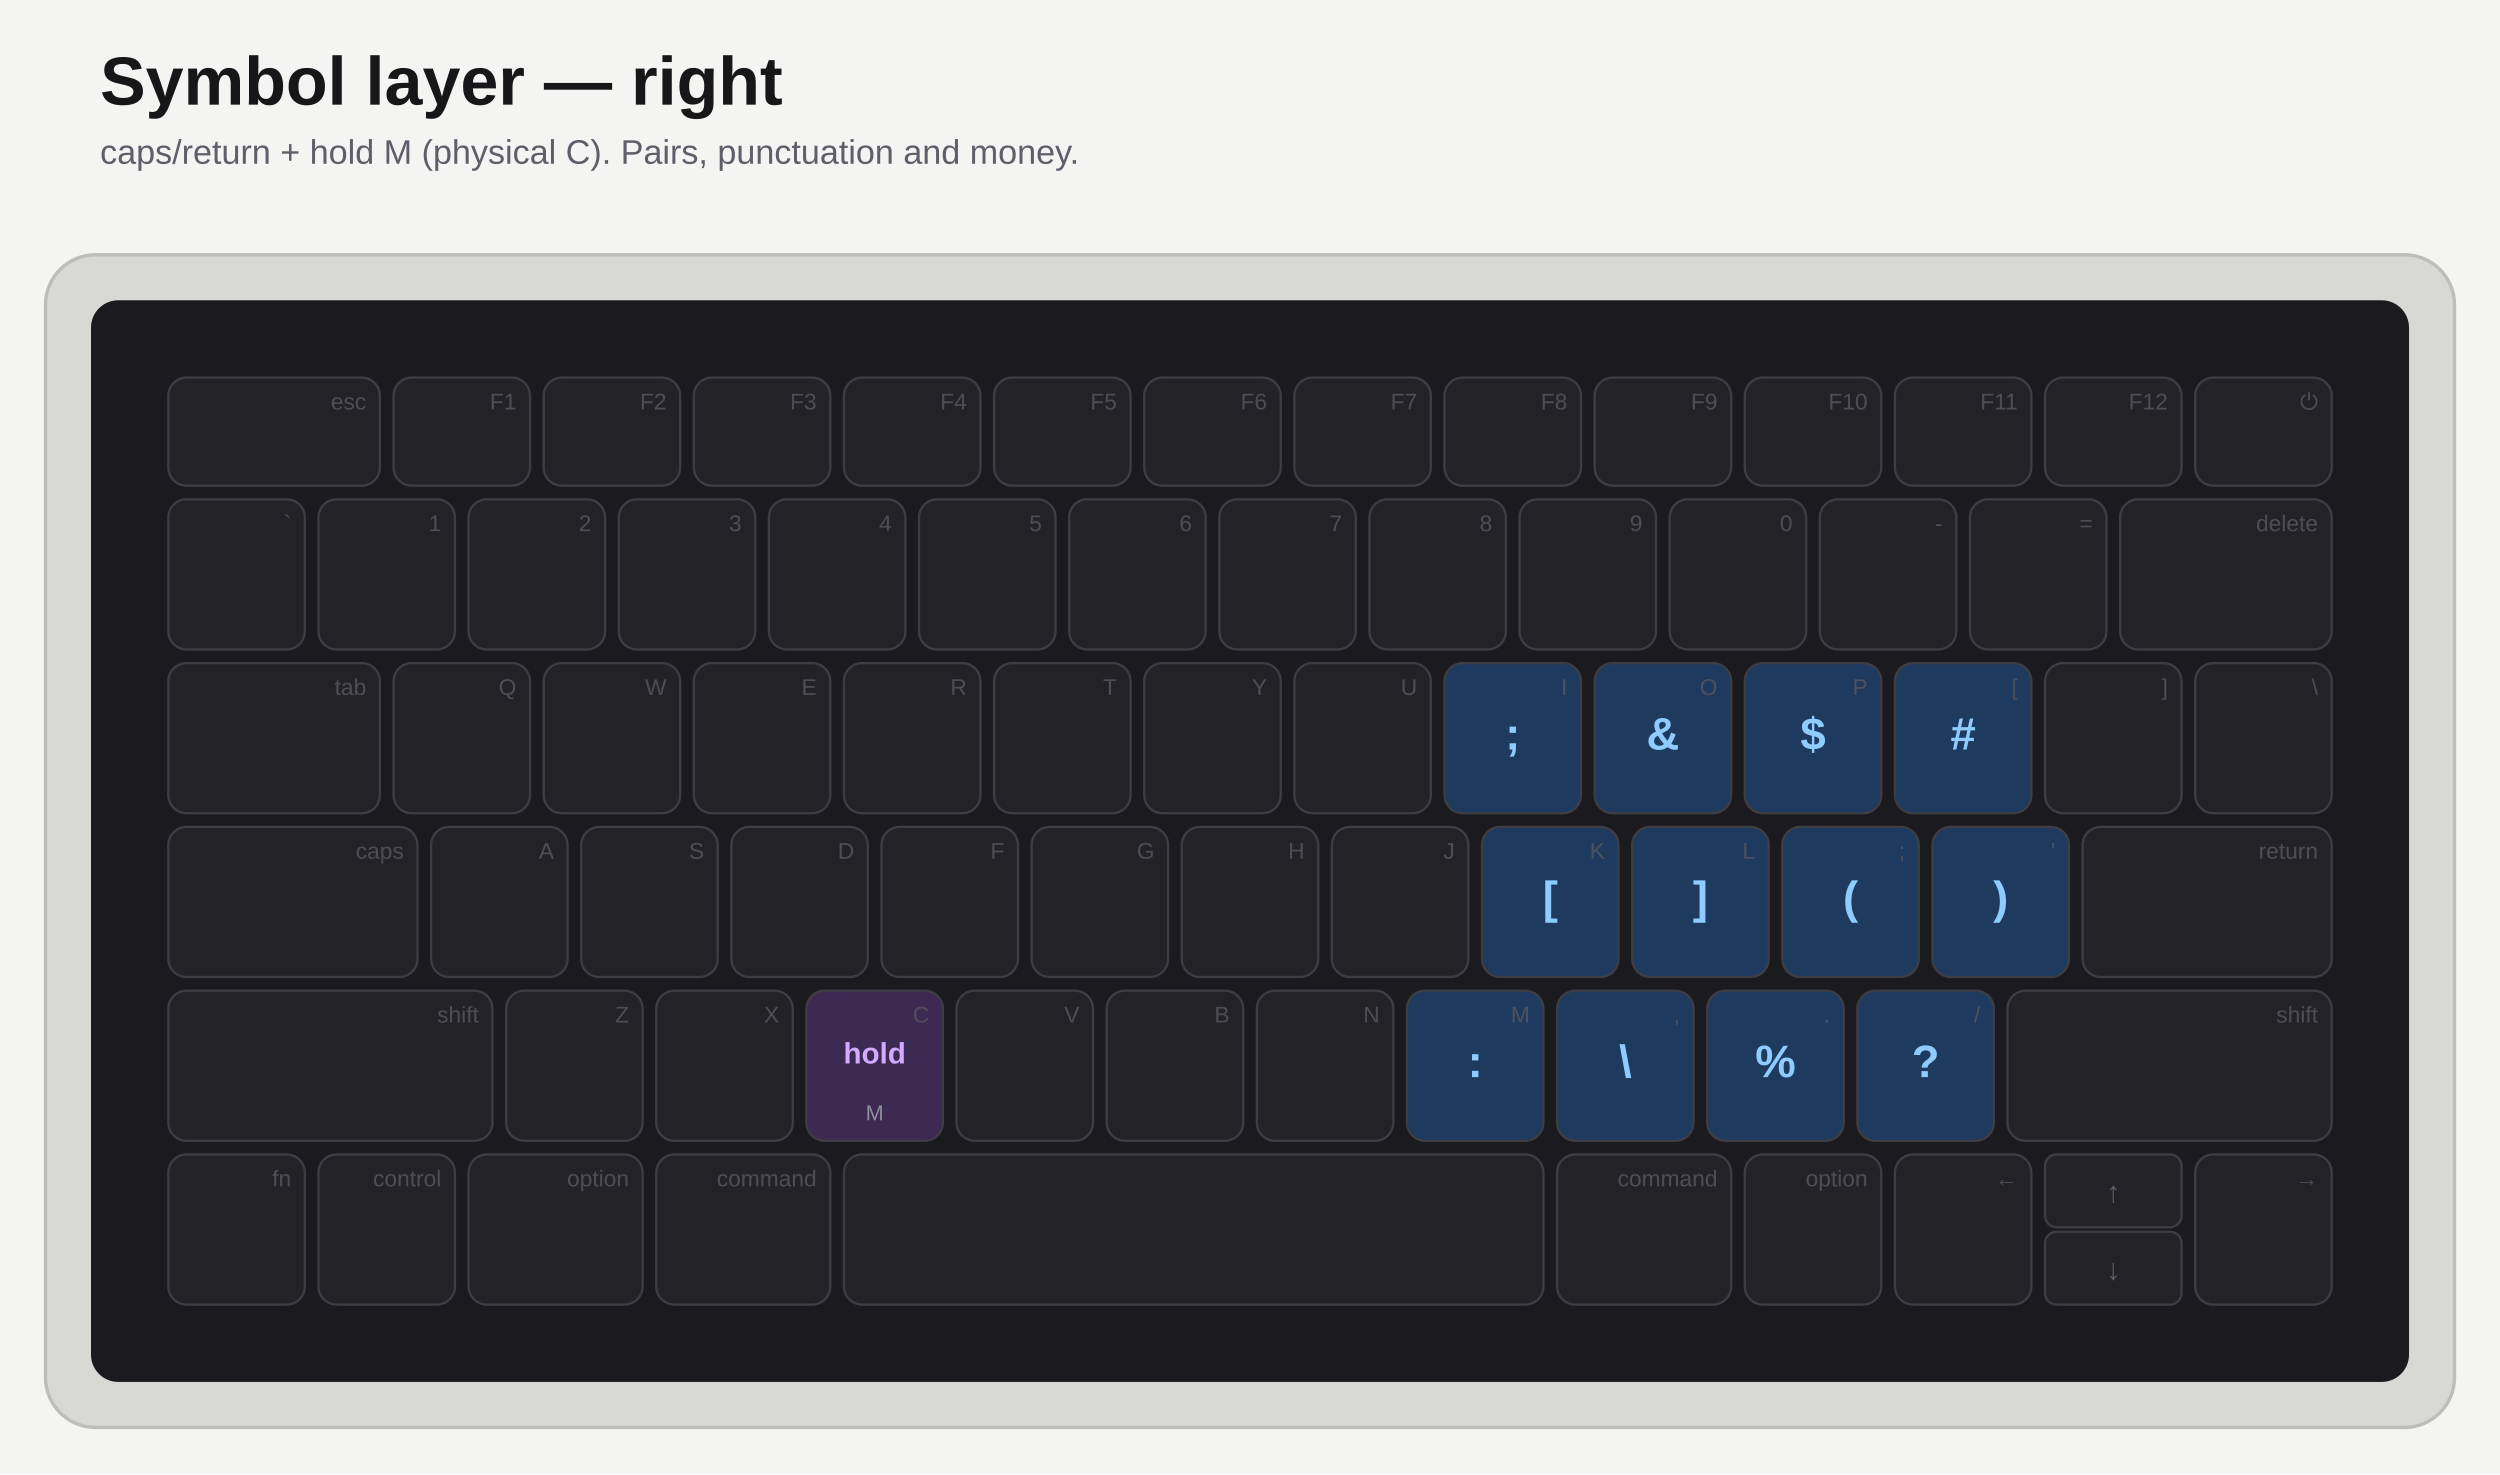
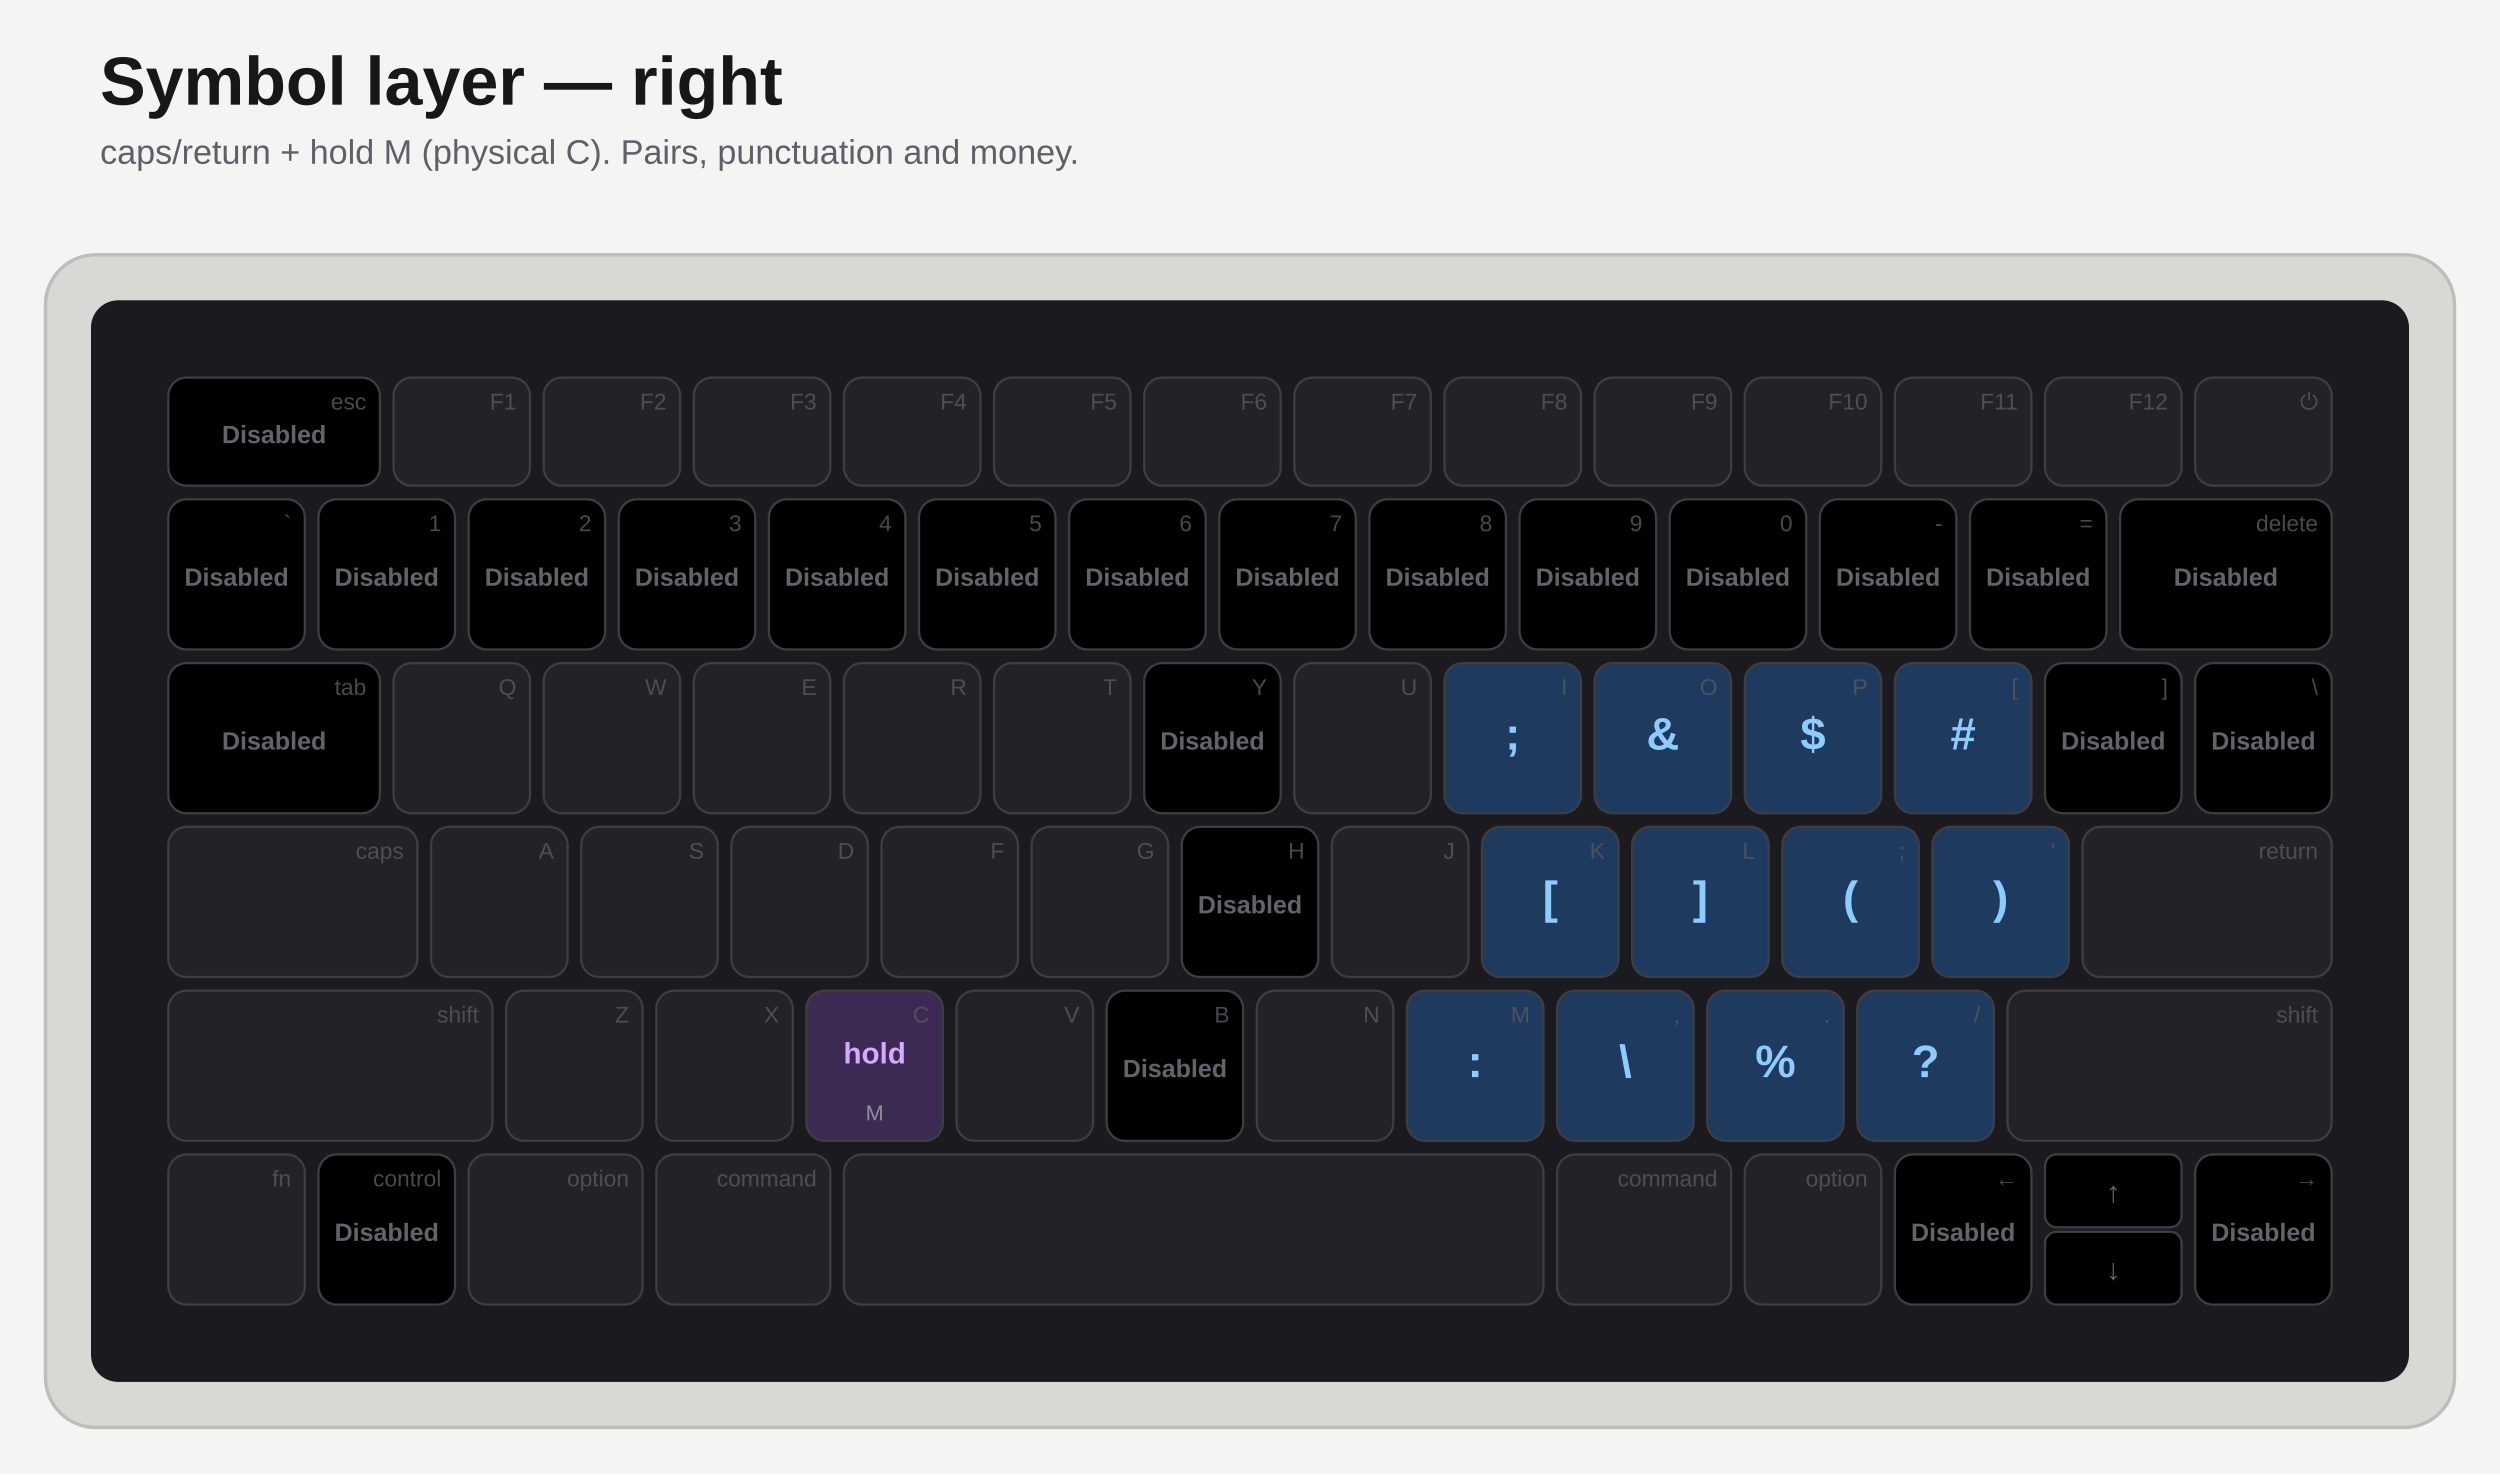
- <svg xmlns="http://www.w3.org/2000/svg" width="1099" height="648" viewBox="0 0 1099 648" role="img" aria-label="Symbol layer — right layer of the godlike-keymap">
+ <svg xmlns="http://www.w3.org/2000/svg" width="1099" height="648" viewBox="0 0 1099 648" role="img" aria-label="Symbol layer — right layer of the splitmac">
  <rect width="1099" height="648" fill="#f4f4f2" />
  <text x="44.0" y="46.0" fill="#17171a" font-size="30" font-weight="700" text-anchor="start" opacity="1.0" font-family="-apple-system, BlinkMacSystemFont, 'SF Pro Text', 'Helvetica Neue', Arial, sans-serif">Symbol layer — right</text>
  <text x="44.0" y="72.0" fill="#5f5f6a" font-size="15" font-weight="400" text-anchor="start" opacity="1.0" font-family="-apple-system, BlinkMacSystemFont, 'SF Pro Text', 'Helvetica Neue', Arial, sans-serif">caps/return + hold M (physical C). Pairs, punctuation and money.</text>
  <rect x="20.0" y="112.0" width="1059.0" height="515.5" rx="22" fill="#d8d8d5" stroke="#bdbdb9" stroke-width="1.5" />
  <rect x="40.0" y="132.0" width="1019.0" height="475.5" rx="12" fill="#1b1b1f" />
-   <rect x="74.0" y="166.0" width="93.0" height="47.5" rx="8" fill="#232327" stroke="#3d3d44" stroke-width="1" />
+   <rect x="74.0" y="166.0" width="93.0" height="47.5" rx="8" fill="#000000" stroke="#3d3d44" stroke-width="1" />
  <text x="161.0" y="180.0" fill="#55555e" font-size="10" font-weight="500" text-anchor="end" opacity="0.85" font-family="-apple-system, BlinkMacSystemFont, 'SF Pro Text', 'Helvetica Neue', Arial, sans-serif">esc</text>
+   <text x="120.5" y="194.8" fill="#63636b" font-size="11" font-weight="600" text-anchor="middle" opacity="1.0" font-family="-apple-system, BlinkMacSystemFont, 'SF Pro Text', 'Helvetica Neue', Arial, sans-serif">Disabled</text>
  <rect x="173.0" y="166.0" width="60.0" height="47.5" rx="8" fill="#232327" stroke="#3d3d44" stroke-width="1" />
  <text x="227.0" y="180.0" fill="#55555e" font-size="10" font-weight="500" text-anchor="end" opacity="0.85" font-family="-apple-system, BlinkMacSystemFont, 'SF Pro Text', 'Helvetica Neue', Arial, sans-serif">F1</text>
  <rect x="239.0" y="166.0" width="60.0" height="47.5" rx="8" fill="#232327" stroke="#3d3d44" stroke-width="1" />
  <text x="293.0" y="180.0" fill="#55555e" font-size="10" font-weight="500" text-anchor="end" opacity="0.85" font-family="-apple-system, BlinkMacSystemFont, 'SF Pro Text', 'Helvetica Neue', Arial, sans-serif">F2</text>
  <rect x="305.0" y="166.0" width="60.0" height="47.5" rx="8" fill="#232327" stroke="#3d3d44" stroke-width="1" />
  <text x="359.0" y="180.0" fill="#55555e" font-size="10" font-weight="500" text-anchor="end" opacity="0.85" font-family="-apple-system, BlinkMacSystemFont, 'SF Pro Text', 'Helvetica Neue', Arial, sans-serif">F3</text>
  <rect x="371.0" y="166.0" width="60.0" height="47.5" rx="8" fill="#232327" stroke="#3d3d44" stroke-width="1" />
  <text x="425.0" y="180.0" fill="#55555e" font-size="10" font-weight="500" text-anchor="end" opacity="0.85" font-family="-apple-system, BlinkMacSystemFont, 'SF Pro Text', 'Helvetica Neue', Arial, sans-serif">F4</text>
  <rect x="437.0" y="166.0" width="60.0" height="47.5" rx="8" fill="#232327" stroke="#3d3d44" stroke-width="1" />
  <text x="491.0" y="180.0" fill="#55555e" font-size="10" font-weight="500" text-anchor="end" opacity="0.85" font-family="-apple-system, BlinkMacSystemFont, 'SF Pro Text', 'Helvetica Neue', Arial, sans-serif">F5</text>
  <rect x="503.0" y="166.0" width="60.0" height="47.5" rx="8" fill="#232327" stroke="#3d3d44" stroke-width="1" />
  <text x="557.0" y="180.0" fill="#55555e" font-size="10" font-weight="500" text-anchor="end" opacity="0.85" font-family="-apple-system, BlinkMacSystemFont, 'SF Pro Text', 'Helvetica Neue', Arial, sans-serif">F6</text>
  <rect x="569.0" y="166.0" width="60.0" height="47.5" rx="8" fill="#232327" stroke="#3d3d44" stroke-width="1" />
  <text x="623.0" y="180.0" fill="#55555e" font-size="10" font-weight="500" text-anchor="end" opacity="0.85" font-family="-apple-system, BlinkMacSystemFont, 'SF Pro Text', 'Helvetica Neue', Arial, sans-serif">F7</text>
  <rect x="635.0" y="166.0" width="60.0" height="47.5" rx="8" fill="#232327" stroke="#3d3d44" stroke-width="1" />
  <text x="689.0" y="180.0" fill="#55555e" font-size="10" font-weight="500" text-anchor="end" opacity="0.85" font-family="-apple-system, BlinkMacSystemFont, 'SF Pro Text', 'Helvetica Neue', Arial, sans-serif">F8</text>
  <rect x="701.0" y="166.0" width="60.0" height="47.5" rx="8" fill="#232327" stroke="#3d3d44" stroke-width="1" />
  <text x="755.0" y="180.0" fill="#55555e" font-size="10" font-weight="500" text-anchor="end" opacity="0.85" font-family="-apple-system, BlinkMacSystemFont, 'SF Pro Text', 'Helvetica Neue', Arial, sans-serif">F9</text>
  <rect x="767.0" y="166.0" width="60.0" height="47.5" rx="8" fill="#232327" stroke="#3d3d44" stroke-width="1" />
  <text x="821.0" y="180.0" fill="#55555e" font-size="10" font-weight="500" text-anchor="end" opacity="0.85" font-family="-apple-system, BlinkMacSystemFont, 'SF Pro Text', 'Helvetica Neue', Arial, sans-serif">F10</text>
  <rect x="833.0" y="166.0" width="60.0" height="47.5" rx="8" fill="#232327" stroke="#3d3d44" stroke-width="1" />
  <text x="887.0" y="180.0" fill="#55555e" font-size="10" font-weight="500" text-anchor="end" opacity="0.85" font-family="-apple-system, BlinkMacSystemFont, 'SF Pro Text', 'Helvetica Neue', Arial, sans-serif">F11</text>
  <rect x="899.0" y="166.0" width="60.0" height="47.5" rx="8" fill="#232327" stroke="#3d3d44" stroke-width="1" />
  <text x="953.0" y="180.0" fill="#55555e" font-size="10" font-weight="500" text-anchor="end" opacity="0.85" font-family="-apple-system, BlinkMacSystemFont, 'SF Pro Text', 'Helvetica Neue', Arial, sans-serif">F12</text>
  <rect x="965.0" y="166.0" width="60.0" height="47.5" rx="8" fill="#232327" stroke="#3d3d44" stroke-width="1" />
  <text x="1019.0" y="180.0" fill="#55555e" font-size="10" font-weight="500" text-anchor="end" opacity="0.85" font-family="-apple-system, BlinkMacSystemFont, 'SF Pro Text', 'Helvetica Neue', Arial, sans-serif">⏻</text>
-   <rect x="74.0" y="219.5" width="60.0" height="66.0" rx="8" fill="#232327" stroke="#3d3d44" stroke-width="1" />
+   <rect x="74.0" y="219.5" width="60.0" height="66.0" rx="8" fill="#000000" stroke="#3d3d44" stroke-width="1" />
  <text x="128.0" y="233.5" fill="#55555e" font-size="10" font-weight="500" text-anchor="end" opacity="0.85" font-family="-apple-system, BlinkMacSystemFont, 'SF Pro Text', 'Helvetica Neue', Arial, sans-serif">`</text>
-   <rect x="140.0" y="219.5" width="60.0" height="66.0" rx="8" fill="#232327" stroke="#3d3d44" stroke-width="1" />
+   <text x="104.0" y="257.5" fill="#63636b" font-size="11" font-weight="600" text-anchor="middle" opacity="1.0" font-family="-apple-system, BlinkMacSystemFont, 'SF Pro Text', 'Helvetica Neue', Arial, sans-serif">Disabled</text>
+   <rect x="140.0" y="219.5" width="60.0" height="66.0" rx="8" fill="#000000" stroke="#3d3d44" stroke-width="1" />
  <text x="194.0" y="233.5" fill="#55555e" font-size="10" font-weight="500" text-anchor="end" opacity="0.85" font-family="-apple-system, BlinkMacSystemFont, 'SF Pro Text', 'Helvetica Neue', Arial, sans-serif">1</text>
-   <rect x="206.0" y="219.5" width="60.0" height="66.0" rx="8" fill="#232327" stroke="#3d3d44" stroke-width="1" />
+   <text x="170.0" y="257.5" fill="#63636b" font-size="11" font-weight="600" text-anchor="middle" opacity="1.0" font-family="-apple-system, BlinkMacSystemFont, 'SF Pro Text', 'Helvetica Neue', Arial, sans-serif">Disabled</text>
+   <rect x="206.0" y="219.5" width="60.0" height="66.0" rx="8" fill="#000000" stroke="#3d3d44" stroke-width="1" />
  <text x="260.0" y="233.5" fill="#55555e" font-size="10" font-weight="500" text-anchor="end" opacity="0.85" font-family="-apple-system, BlinkMacSystemFont, 'SF Pro Text', 'Helvetica Neue', Arial, sans-serif">2</text>
-   <rect x="272.0" y="219.5" width="60.0" height="66.0" rx="8" fill="#232327" stroke="#3d3d44" stroke-width="1" />
+   <text x="236.0" y="257.5" fill="#63636b" font-size="11" font-weight="600" text-anchor="middle" opacity="1.0" font-family="-apple-system, BlinkMacSystemFont, 'SF Pro Text', 'Helvetica Neue', Arial, sans-serif">Disabled</text>
+   <rect x="272.0" y="219.5" width="60.0" height="66.0" rx="8" fill="#000000" stroke="#3d3d44" stroke-width="1" />
  <text x="326.0" y="233.5" fill="#55555e" font-size="10" font-weight="500" text-anchor="end" opacity="0.85" font-family="-apple-system, BlinkMacSystemFont, 'SF Pro Text', 'Helvetica Neue', Arial, sans-serif">3</text>
-   <rect x="338.0" y="219.5" width="60.0" height="66.0" rx="8" fill="#232327" stroke="#3d3d44" stroke-width="1" />
+   <text x="302.0" y="257.5" fill="#63636b" font-size="11" font-weight="600" text-anchor="middle" opacity="1.0" font-family="-apple-system, BlinkMacSystemFont, 'SF Pro Text', 'Helvetica Neue', Arial, sans-serif">Disabled</text>
+   <rect x="338.0" y="219.5" width="60.0" height="66.0" rx="8" fill="#000000" stroke="#3d3d44" stroke-width="1" />
  <text x="392.0" y="233.5" fill="#55555e" font-size="10" font-weight="500" text-anchor="end" opacity="0.85" font-family="-apple-system, BlinkMacSystemFont, 'SF Pro Text', 'Helvetica Neue', Arial, sans-serif">4</text>
-   <rect x="404.0" y="219.5" width="60.0" height="66.0" rx="8" fill="#232327" stroke="#3d3d44" stroke-width="1" />
+   <text x="368.0" y="257.5" fill="#63636b" font-size="11" font-weight="600" text-anchor="middle" opacity="1.0" font-family="-apple-system, BlinkMacSystemFont, 'SF Pro Text', 'Helvetica Neue', Arial, sans-serif">Disabled</text>
+   <rect x="404.0" y="219.5" width="60.0" height="66.0" rx="8" fill="#000000" stroke="#3d3d44" stroke-width="1" />
  <text x="458.0" y="233.5" fill="#55555e" font-size="10" font-weight="500" text-anchor="end" opacity="0.85" font-family="-apple-system, BlinkMacSystemFont, 'SF Pro Text', 'Helvetica Neue', Arial, sans-serif">5</text>
-   <rect x="470.0" y="219.5" width="60.0" height="66.0" rx="8" fill="#232327" stroke="#3d3d44" stroke-width="1" />
+   <text x="434.0" y="257.5" fill="#63636b" font-size="11" font-weight="600" text-anchor="middle" opacity="1.0" font-family="-apple-system, BlinkMacSystemFont, 'SF Pro Text', 'Helvetica Neue', Arial, sans-serif">Disabled</text>
+   <rect x="470.0" y="219.5" width="60.0" height="66.0" rx="8" fill="#000000" stroke="#3d3d44" stroke-width="1" />
  <text x="524.0" y="233.5" fill="#55555e" font-size="10" font-weight="500" text-anchor="end" opacity="0.85" font-family="-apple-system, BlinkMacSystemFont, 'SF Pro Text', 'Helvetica Neue', Arial, sans-serif">6</text>
-   <rect x="536.0" y="219.5" width="60.0" height="66.0" rx="8" fill="#232327" stroke="#3d3d44" stroke-width="1" />
+   <text x="500.0" y="257.5" fill="#63636b" font-size="11" font-weight="600" text-anchor="middle" opacity="1.0" font-family="-apple-system, BlinkMacSystemFont, 'SF Pro Text', 'Helvetica Neue', Arial, sans-serif">Disabled</text>
+   <rect x="536.0" y="219.5" width="60.0" height="66.0" rx="8" fill="#000000" stroke="#3d3d44" stroke-width="1" />
  <text x="590.0" y="233.5" fill="#55555e" font-size="10" font-weight="500" text-anchor="end" opacity="0.85" font-family="-apple-system, BlinkMacSystemFont, 'SF Pro Text', 'Helvetica Neue', Arial, sans-serif">7</text>
-   <rect x="602.0" y="219.5" width="60.0" height="66.0" rx="8" fill="#232327" stroke="#3d3d44" stroke-width="1" />
+   <text x="566.0" y="257.5" fill="#63636b" font-size="11" font-weight="600" text-anchor="middle" opacity="1.0" font-family="-apple-system, BlinkMacSystemFont, 'SF Pro Text', 'Helvetica Neue', Arial, sans-serif">Disabled</text>
+   <rect x="602.0" y="219.5" width="60.0" height="66.0" rx="8" fill="#000000" stroke="#3d3d44" stroke-width="1" />
  <text x="656.0" y="233.5" fill="#55555e" font-size="10" font-weight="500" text-anchor="end" opacity="0.85" font-family="-apple-system, BlinkMacSystemFont, 'SF Pro Text', 'Helvetica Neue', Arial, sans-serif">8</text>
-   <rect x="668.0" y="219.5" width="60.0" height="66.0" rx="8" fill="#232327" stroke="#3d3d44" stroke-width="1" />
+   <text x="632.0" y="257.5" fill="#63636b" font-size="11" font-weight="600" text-anchor="middle" opacity="1.0" font-family="-apple-system, BlinkMacSystemFont, 'SF Pro Text', 'Helvetica Neue', Arial, sans-serif">Disabled</text>
+   <rect x="668.0" y="219.5" width="60.0" height="66.0" rx="8" fill="#000000" stroke="#3d3d44" stroke-width="1" />
  <text x="722.0" y="233.5" fill="#55555e" font-size="10" font-weight="500" text-anchor="end" opacity="0.85" font-family="-apple-system, BlinkMacSystemFont, 'SF Pro Text', 'Helvetica Neue', Arial, sans-serif">9</text>
-   <rect x="734.0" y="219.5" width="60.0" height="66.0" rx="8" fill="#232327" stroke="#3d3d44" stroke-width="1" />
+   <text x="698.0" y="257.5" fill="#63636b" font-size="11" font-weight="600" text-anchor="middle" opacity="1.0" font-family="-apple-system, BlinkMacSystemFont, 'SF Pro Text', 'Helvetica Neue', Arial, sans-serif">Disabled</text>
+   <rect x="734.0" y="219.5" width="60.0" height="66.0" rx="8" fill="#000000" stroke="#3d3d44" stroke-width="1" />
  <text x="788.0" y="233.5" fill="#55555e" font-size="10" font-weight="500" text-anchor="end" opacity="0.85" font-family="-apple-system, BlinkMacSystemFont, 'SF Pro Text', 'Helvetica Neue', Arial, sans-serif">0</text>
-   <rect x="800.0" y="219.5" width="60.0" height="66.0" rx="8" fill="#232327" stroke="#3d3d44" stroke-width="1" />
+   <text x="764.0" y="257.5" fill="#63636b" font-size="11" font-weight="600" text-anchor="middle" opacity="1.0" font-family="-apple-system, BlinkMacSystemFont, 'SF Pro Text', 'Helvetica Neue', Arial, sans-serif">Disabled</text>
+   <rect x="800.0" y="219.5" width="60.0" height="66.0" rx="8" fill="#000000" stroke="#3d3d44" stroke-width="1" />
  <text x="854.0" y="233.5" fill="#55555e" font-size="10" font-weight="500" text-anchor="end" opacity="0.85" font-family="-apple-system, BlinkMacSystemFont, 'SF Pro Text', 'Helvetica Neue', Arial, sans-serif">-</text>
-   <rect x="866.0" y="219.5" width="60.0" height="66.0" rx="8" fill="#232327" stroke="#3d3d44" stroke-width="1" />
+   <text x="830.0" y="257.5" fill="#63636b" font-size="11" font-weight="600" text-anchor="middle" opacity="1.0" font-family="-apple-system, BlinkMacSystemFont, 'SF Pro Text', 'Helvetica Neue', Arial, sans-serif">Disabled</text>
+   <rect x="866.0" y="219.5" width="60.0" height="66.0" rx="8" fill="#000000" stroke="#3d3d44" stroke-width="1" />
  <text x="920.0" y="233.5" fill="#55555e" font-size="10" font-weight="500" text-anchor="end" opacity="0.85" font-family="-apple-system, BlinkMacSystemFont, 'SF Pro Text', 'Helvetica Neue', Arial, sans-serif">=</text>
-   <rect x="932.0" y="219.5" width="93.0" height="66.0" rx="8" fill="#232327" stroke="#3d3d44" stroke-width="1" />
+   <text x="896.0" y="257.5" fill="#63636b" font-size="11" font-weight="600" text-anchor="middle" opacity="1.0" font-family="-apple-system, BlinkMacSystemFont, 'SF Pro Text', 'Helvetica Neue', Arial, sans-serif">Disabled</text>
+   <rect x="932.0" y="219.5" width="93.0" height="66.0" rx="8" fill="#000000" stroke="#3d3d44" stroke-width="1" />
  <text x="1019.0" y="233.5" fill="#55555e" font-size="10" font-weight="500" text-anchor="end" opacity="0.85" font-family="-apple-system, BlinkMacSystemFont, 'SF Pro Text', 'Helvetica Neue', Arial, sans-serif">delete</text>
-   <rect x="74.0" y="291.5" width="93.0" height="66.0" rx="8" fill="#232327" stroke="#3d3d44" stroke-width="1" />
+   <text x="978.5" y="257.5" fill="#63636b" font-size="11" font-weight="600" text-anchor="middle" opacity="1.0" font-family="-apple-system, BlinkMacSystemFont, 'SF Pro Text', 'Helvetica Neue', Arial, sans-serif">Disabled</text>
+   <rect x="74.0" y="291.5" width="93.0" height="66.0" rx="8" fill="#000000" stroke="#3d3d44" stroke-width="1" />
  <text x="161.0" y="305.5" fill="#55555e" font-size="10" font-weight="500" text-anchor="end" opacity="0.85" font-family="-apple-system, BlinkMacSystemFont, 'SF Pro Text', 'Helvetica Neue', Arial, sans-serif">tab</text>
+   <text x="120.5" y="329.5" fill="#63636b" font-size="11" font-weight="600" text-anchor="middle" opacity="1.0" font-family="-apple-system, BlinkMacSystemFont, 'SF Pro Text', 'Helvetica Neue', Arial, sans-serif">Disabled</text>
  <rect x="173.0" y="291.5" width="60.0" height="66.0" rx="8" fill="#232327" stroke="#3d3d44" stroke-width="1" />
  <text x="227.0" y="305.5" fill="#55555e" font-size="10" font-weight="500" text-anchor="end" opacity="0.85" font-family="-apple-system, BlinkMacSystemFont, 'SF Pro Text', 'Helvetica Neue', Arial, sans-serif">Q</text>
  <rect x="239.0" y="291.5" width="60.0" height="66.0" rx="8" fill="#232327" stroke="#3d3d44" stroke-width="1" />
  <text x="293.0" y="305.5" fill="#55555e" font-size="10" font-weight="500" text-anchor="end" opacity="0.85" font-family="-apple-system, BlinkMacSystemFont, 'SF Pro Text', 'Helvetica Neue', Arial, sans-serif">W</text>
  <rect x="305.0" y="291.5" width="60.0" height="66.0" rx="8" fill="#232327" stroke="#3d3d44" stroke-width="1" />
  <text x="359.0" y="305.5" fill="#55555e" font-size="10" font-weight="500" text-anchor="end" opacity="0.85" font-family="-apple-system, BlinkMacSystemFont, 'SF Pro Text', 'Helvetica Neue', Arial, sans-serif">E</text>
  <rect x="371.0" y="291.5" width="60.0" height="66.0" rx="8" fill="#232327" stroke="#3d3d44" stroke-width="1" />
  <text x="425.0" y="305.5" fill="#55555e" font-size="10" font-weight="500" text-anchor="end" opacity="0.85" font-family="-apple-system, BlinkMacSystemFont, 'SF Pro Text', 'Helvetica Neue', Arial, sans-serif">R</text>
  <rect x="437.0" y="291.5" width="60.0" height="66.0" rx="8" fill="#232327" stroke="#3d3d44" stroke-width="1" />
  <text x="491.0" y="305.5" fill="#55555e" font-size="10" font-weight="500" text-anchor="end" opacity="0.85" font-family="-apple-system, BlinkMacSystemFont, 'SF Pro Text', 'Helvetica Neue', Arial, sans-serif">T</text>
-   <rect x="503.0" y="291.5" width="60.0" height="66.0" rx="8" fill="#232327" stroke="#3d3d44" stroke-width="1" />
+   <rect x="503.0" y="291.5" width="60.0" height="66.0" rx="8" fill="#000000" stroke="#3d3d44" stroke-width="1" />
  <text x="557.0" y="305.5" fill="#55555e" font-size="10" font-weight="500" text-anchor="end" opacity="0.85" font-family="-apple-system, BlinkMacSystemFont, 'SF Pro Text', 'Helvetica Neue', Arial, sans-serif">Y</text>
+   <text x="533.0" y="329.5" fill="#63636b" font-size="11" font-weight="600" text-anchor="middle" opacity="1.0" font-family="-apple-system, BlinkMacSystemFont, 'SF Pro Text', 'Helvetica Neue', Arial, sans-serif">Disabled</text>
  <rect x="569.0" y="291.5" width="60.0" height="66.0" rx="8" fill="#232327" stroke="#3d3d44" stroke-width="1" />
  <text x="623.0" y="305.5" fill="#55555e" font-size="10" font-weight="500" text-anchor="end" opacity="0.85" font-family="-apple-system, BlinkMacSystemFont, 'SF Pro Text', 'Helvetica Neue', Arial, sans-serif">U</text>
  <rect x="635.0" y="291.5" width="60.0" height="66.0" rx="8" fill="#1e3a5f" stroke="#3d3d44" stroke-width="1" />
  <text x="689.0" y="305.5" fill="#55555e" font-size="10" font-weight="500" text-anchor="end" opacity="0.85" font-family="-apple-system, BlinkMacSystemFont, 'SF Pro Text', 'Helvetica Neue', Arial, sans-serif">I</text>
  <text x="665.0" y="329.5" fill="#8ecbff" font-size="20" font-weight="700" text-anchor="middle" opacity="1.0" font-family="-apple-system, BlinkMacSystemFont, 'SF Pro Text', 'Helvetica Neue', Arial, sans-serif">;</text>
  <rect x="701.0" y="291.5" width="60.0" height="66.0" rx="8" fill="#1e3a5f" stroke="#3d3d44" stroke-width="1" />
  <text x="755.0" y="305.5" fill="#55555e" font-size="10" font-weight="500" text-anchor="end" opacity="0.85" font-family="-apple-system, BlinkMacSystemFont, 'SF Pro Text', 'Helvetica Neue', Arial, sans-serif">O</text>
  <text x="731.0" y="329.5" fill="#8ecbff" font-size="20" font-weight="700" text-anchor="middle" opacity="1.0" font-family="-apple-system, BlinkMacSystemFont, 'SF Pro Text', 'Helvetica Neue', Arial, sans-serif">&amp;</text>
  <rect x="767.0" y="291.5" width="60.0" height="66.0" rx="8" fill="#1e3a5f" stroke="#3d3d44" stroke-width="1" />
  <text x="821.0" y="305.5" fill="#55555e" font-size="10" font-weight="500" text-anchor="end" opacity="0.85" font-family="-apple-system, BlinkMacSystemFont, 'SF Pro Text', 'Helvetica Neue', Arial, sans-serif">P</text>
  <text x="797.0" y="329.5" fill="#8ecbff" font-size="20" font-weight="700" text-anchor="middle" opacity="1.0" font-family="-apple-system, BlinkMacSystemFont, 'SF Pro Text', 'Helvetica Neue', Arial, sans-serif">$</text>
  <rect x="833.0" y="291.5" width="60.0" height="66.0" rx="8" fill="#1e3a5f" stroke="#3d3d44" stroke-width="1" />
  <text x="887.0" y="305.5" fill="#55555e" font-size="10" font-weight="500" text-anchor="end" opacity="0.85" font-family="-apple-system, BlinkMacSystemFont, 'SF Pro Text', 'Helvetica Neue', Arial, sans-serif">[</text>
  <text x="863.0" y="329.5" fill="#8ecbff" font-size="20" font-weight="700" text-anchor="middle" opacity="1.0" font-family="-apple-system, BlinkMacSystemFont, 'SF Pro Text', 'Helvetica Neue', Arial, sans-serif">#</text>
-   <rect x="899.0" y="291.5" width="60.0" height="66.0" rx="8" fill="#232327" stroke="#3d3d44" stroke-width="1" />
+   <rect x="899.0" y="291.5" width="60.0" height="66.0" rx="8" fill="#000000" stroke="#3d3d44" stroke-width="1" />
  <text x="953.0" y="305.5" fill="#55555e" font-size="10" font-weight="500" text-anchor="end" opacity="0.85" font-family="-apple-system, BlinkMacSystemFont, 'SF Pro Text', 'Helvetica Neue', Arial, sans-serif">]</text>
-   <rect x="965.0" y="291.5" width="60.0" height="66.0" rx="8" fill="#232327" stroke="#3d3d44" stroke-width="1" />
+   <text x="929.0" y="329.5" fill="#63636b" font-size="11" font-weight="600" text-anchor="middle" opacity="1.0" font-family="-apple-system, BlinkMacSystemFont, 'SF Pro Text', 'Helvetica Neue', Arial, sans-serif">Disabled</text>
+   <rect x="965.0" y="291.5" width="60.0" height="66.0" rx="8" fill="#000000" stroke="#3d3d44" stroke-width="1" />
  <text x="1019.0" y="305.5" fill="#55555e" font-size="10" font-weight="500" text-anchor="end" opacity="0.85" font-family="-apple-system, BlinkMacSystemFont, 'SF Pro Text', 'Helvetica Neue', Arial, sans-serif">\</text>
+   <text x="995.0" y="329.5" fill="#63636b" font-size="11" font-weight="600" text-anchor="middle" opacity="1.0" font-family="-apple-system, BlinkMacSystemFont, 'SF Pro Text', 'Helvetica Neue', Arial, sans-serif">Disabled</text>
  <rect x="74.0" y="363.5" width="109.5" height="66.0" rx="8" fill="#232327" stroke="#3d3d44" stroke-width="1" />
  <text x="177.5" y="377.5" fill="#55555e" font-size="10" font-weight="500" text-anchor="end" opacity="0.85" font-family="-apple-system, BlinkMacSystemFont, 'SF Pro Text', 'Helvetica Neue', Arial, sans-serif">caps</text>
  <rect x="189.5" y="363.5" width="60.0" height="66.0" rx="8" fill="#232327" stroke="#3d3d44" stroke-width="1" />
  <text x="243.5" y="377.5" fill="#55555e" font-size="10" font-weight="500" text-anchor="end" opacity="0.85" font-family="-apple-system, BlinkMacSystemFont, 'SF Pro Text', 'Helvetica Neue', Arial, sans-serif">A</text>
  <rect x="255.5" y="363.5" width="60.0" height="66.0" rx="8" fill="#232327" stroke="#3d3d44" stroke-width="1" />
  <text x="309.5" y="377.5" fill="#55555e" font-size="10" font-weight="500" text-anchor="end" opacity="0.85" font-family="-apple-system, BlinkMacSystemFont, 'SF Pro Text', 'Helvetica Neue', Arial, sans-serif">S</text>
  <rect x="321.5" y="363.5" width="60.0" height="66.0" rx="8" fill="#232327" stroke="#3d3d44" stroke-width="1" />
  <text x="375.5" y="377.5" fill="#55555e" font-size="10" font-weight="500" text-anchor="end" opacity="0.85" font-family="-apple-system, BlinkMacSystemFont, 'SF Pro Text', 'Helvetica Neue', Arial, sans-serif">D</text>
  <rect x="387.5" y="363.5" width="60.0" height="66.0" rx="8" fill="#232327" stroke="#3d3d44" stroke-width="1" />
  <text x="441.5" y="377.5" fill="#55555e" font-size="10" font-weight="500" text-anchor="end" opacity="0.85" font-family="-apple-system, BlinkMacSystemFont, 'SF Pro Text', 'Helvetica Neue', Arial, sans-serif">F</text>
  <rect x="453.5" y="363.5" width="60.0" height="66.0" rx="8" fill="#232327" stroke="#3d3d44" stroke-width="1" />
  <text x="507.5" y="377.5" fill="#55555e" font-size="10" font-weight="500" text-anchor="end" opacity="0.85" font-family="-apple-system, BlinkMacSystemFont, 'SF Pro Text', 'Helvetica Neue', Arial, sans-serif">G</text>
-   <rect x="519.5" y="363.5" width="60.0" height="66.0" rx="8" fill="#232327" stroke="#3d3d44" stroke-width="1" />
+   <rect x="519.5" y="363.5" width="60.0" height="66.0" rx="8" fill="#000000" stroke="#3d3d44" stroke-width="1" />
  <text x="573.5" y="377.5" fill="#55555e" font-size="10" font-weight="500" text-anchor="end" opacity="0.85" font-family="-apple-system, BlinkMacSystemFont, 'SF Pro Text', 'Helvetica Neue', Arial, sans-serif">H</text>
+   <text x="549.5" y="401.5" fill="#63636b" font-size="11" font-weight="600" text-anchor="middle" opacity="1.0" font-family="-apple-system, BlinkMacSystemFont, 'SF Pro Text', 'Helvetica Neue', Arial, sans-serif">Disabled</text>
  <rect x="585.5" y="363.5" width="60.0" height="66.0" rx="8" fill="#232327" stroke="#3d3d44" stroke-width="1" />
  <text x="639.5" y="377.5" fill="#55555e" font-size="10" font-weight="500" text-anchor="end" opacity="0.85" font-family="-apple-system, BlinkMacSystemFont, 'SF Pro Text', 'Helvetica Neue', Arial, sans-serif">J</text>
  <rect x="651.5" y="363.5" width="60.0" height="66.0" rx="8" fill="#1e3a5f" stroke="#3d3d44" stroke-width="1" />
  <text x="705.5" y="377.5" fill="#55555e" font-size="10" font-weight="500" text-anchor="end" opacity="0.85" font-family="-apple-system, BlinkMacSystemFont, 'SF Pro Text', 'Helvetica Neue', Arial, sans-serif">K</text>
  <text x="681.5" y="401.5" fill="#8ecbff" font-size="20" font-weight="700" text-anchor="middle" opacity="1.0" font-family="-apple-system, BlinkMacSystemFont, 'SF Pro Text', 'Helvetica Neue', Arial, sans-serif">[</text>
  <rect x="717.5" y="363.5" width="60.0" height="66.0" rx="8" fill="#1e3a5f" stroke="#3d3d44" stroke-width="1" />
  <text x="771.5" y="377.5" fill="#55555e" font-size="10" font-weight="500" text-anchor="end" opacity="0.85" font-family="-apple-system, BlinkMacSystemFont, 'SF Pro Text', 'Helvetica Neue', Arial, sans-serif">L</text>
  <text x="747.5" y="401.5" fill="#8ecbff" font-size="20" font-weight="700" text-anchor="middle" opacity="1.0" font-family="-apple-system, BlinkMacSystemFont, 'SF Pro Text', 'Helvetica Neue', Arial, sans-serif">]</text>
  <rect x="783.5" y="363.5" width="60.0" height="66.0" rx="8" fill="#1e3a5f" stroke="#3d3d44" stroke-width="1" />
  <text x="837.5" y="377.5" fill="#55555e" font-size="10" font-weight="500" text-anchor="end" opacity="0.85" font-family="-apple-system, BlinkMacSystemFont, 'SF Pro Text', 'Helvetica Neue', Arial, sans-serif">;</text>
  <text x="813.5" y="401.5" fill="#8ecbff" font-size="20" font-weight="700" text-anchor="middle" opacity="1.0" font-family="-apple-system, BlinkMacSystemFont, 'SF Pro Text', 'Helvetica Neue', Arial, sans-serif">(</text>
  <rect x="849.5" y="363.5" width="60.0" height="66.0" rx="8" fill="#1e3a5f" stroke="#3d3d44" stroke-width="1" />
  <text x="903.5" y="377.5" fill="#55555e" font-size="10" font-weight="500" text-anchor="end" opacity="0.85" font-family="-apple-system, BlinkMacSystemFont, 'SF Pro Text', 'Helvetica Neue', Arial, sans-serif">'</text>
  <text x="879.5" y="401.5" fill="#8ecbff" font-size="20" font-weight="700" text-anchor="middle" opacity="1.0" font-family="-apple-system, BlinkMacSystemFont, 'SF Pro Text', 'Helvetica Neue', Arial, sans-serif">)</text>
  <rect x="915.5" y="363.5" width="109.5" height="66.0" rx="8" fill="#232327" stroke="#3d3d44" stroke-width="1" />
  <text x="1019.0" y="377.5" fill="#55555e" font-size="10" font-weight="500" text-anchor="end" opacity="0.85" font-family="-apple-system, BlinkMacSystemFont, 'SF Pro Text', 'Helvetica Neue', Arial, sans-serif">return</text>
  <rect x="74.0" y="435.5" width="142.5" height="66.0" rx="8" fill="#232327" stroke="#3d3d44" stroke-width="1" />
  <text x="210.5" y="449.5" fill="#55555e" font-size="10" font-weight="500" text-anchor="end" opacity="0.85" font-family="-apple-system, BlinkMacSystemFont, 'SF Pro Text', 'Helvetica Neue', Arial, sans-serif">shift</text>
  <rect x="222.5" y="435.5" width="60.0" height="66.0" rx="8" fill="#232327" stroke="#3d3d44" stroke-width="1" />
  <text x="276.5" y="449.5" fill="#55555e" font-size="10" font-weight="500" text-anchor="end" opacity="0.85" font-family="-apple-system, BlinkMacSystemFont, 'SF Pro Text', 'Helvetica Neue', Arial, sans-serif">Z</text>
  <rect x="288.5" y="435.5" width="60.0" height="66.0" rx="8" fill="#232327" stroke="#3d3d44" stroke-width="1" />
  <text x="342.5" y="449.5" fill="#55555e" font-size="10" font-weight="500" text-anchor="end" opacity="0.85" font-family="-apple-system, BlinkMacSystemFont, 'SF Pro Text', 'Helvetica Neue', Arial, sans-serif">X</text>
  <rect x="354.5" y="435.5" width="60.0" height="66.0" rx="8" fill="#3d2a52" stroke="#3d3d44" stroke-width="1" />
  <text x="408.5" y="449.5" fill="#55555e" font-size="10" font-weight="500" text-anchor="end" opacity="0.85" font-family="-apple-system, BlinkMacSystemFont, 'SF Pro Text', 'Helvetica Neue', Arial, sans-serif">C</text>
  <text x="384.5" y="467.5" fill="#d3aaff" font-size="13" font-weight="600" text-anchor="middle" opacity="1.0" font-family="-apple-system, BlinkMacSystemFont, 'SF Pro Text', 'Helvetica Neue', Arial, sans-serif">hold</text>
  <text x="384.5" y="492.5" fill="#8f8f9b" font-size="9.5" font-weight="500" text-anchor="middle" opacity="1.0" font-family="-apple-system, BlinkMacSystemFont, 'SF Pro Text', 'Helvetica Neue', Arial, sans-serif">M</text>
  <rect x="420.5" y="435.5" width="60.0" height="66.0" rx="8" fill="#232327" stroke="#3d3d44" stroke-width="1" />
  <text x="474.5" y="449.5" fill="#55555e" font-size="10" font-weight="500" text-anchor="end" opacity="0.85" font-family="-apple-system, BlinkMacSystemFont, 'SF Pro Text', 'Helvetica Neue', Arial, sans-serif">V</text>
-   <rect x="486.5" y="435.5" width="60.0" height="66.0" rx="8" fill="#232327" stroke="#3d3d44" stroke-width="1" />
+   <rect x="486.5" y="435.5" width="60.0" height="66.0" rx="8" fill="#000000" stroke="#3d3d44" stroke-width="1" />
  <text x="540.5" y="449.5" fill="#55555e" font-size="10" font-weight="500" text-anchor="end" opacity="0.85" font-family="-apple-system, BlinkMacSystemFont, 'SF Pro Text', 'Helvetica Neue', Arial, sans-serif">B</text>
+   <text x="516.5" y="473.5" fill="#63636b" font-size="11" font-weight="600" text-anchor="middle" opacity="1.0" font-family="-apple-system, BlinkMacSystemFont, 'SF Pro Text', 'Helvetica Neue', Arial, sans-serif">Disabled</text>
  <rect x="552.5" y="435.5" width="60.0" height="66.0" rx="8" fill="#232327" stroke="#3d3d44" stroke-width="1" />
  <text x="606.5" y="449.5" fill="#55555e" font-size="10" font-weight="500" text-anchor="end" opacity="0.85" font-family="-apple-system, BlinkMacSystemFont, 'SF Pro Text', 'Helvetica Neue', Arial, sans-serif">N</text>
  <rect x="618.5" y="435.5" width="60.0" height="66.0" rx="8" fill="#1e3a5f" stroke="#3d3d44" stroke-width="1" />
  <text x="672.5" y="449.5" fill="#55555e" font-size="10" font-weight="500" text-anchor="end" opacity="0.85" font-family="-apple-system, BlinkMacSystemFont, 'SF Pro Text', 'Helvetica Neue', Arial, sans-serif">M</text>
  <text x="648.5" y="473.5" fill="#8ecbff" font-size="20" font-weight="700" text-anchor="middle" opacity="1.0" font-family="-apple-system, BlinkMacSystemFont, 'SF Pro Text', 'Helvetica Neue', Arial, sans-serif">:</text>
  <rect x="684.5" y="435.5" width="60.0" height="66.0" rx="8" fill="#1e3a5f" stroke="#3d3d44" stroke-width="1" />
  <text x="738.5" y="449.5" fill="#55555e" font-size="10" font-weight="500" text-anchor="end" opacity="0.85" font-family="-apple-system, BlinkMacSystemFont, 'SF Pro Text', 'Helvetica Neue', Arial, sans-serif">,</text>
  <text x="714.5" y="473.5" fill="#8ecbff" font-size="20" font-weight="700" text-anchor="middle" opacity="1.0" font-family="-apple-system, BlinkMacSystemFont, 'SF Pro Text', 'Helvetica Neue', Arial, sans-serif">\</text>
  <rect x="750.5" y="435.5" width="60.0" height="66.0" rx="8" fill="#1e3a5f" stroke="#3d3d44" stroke-width="1" />
  <text x="804.5" y="449.5" fill="#55555e" font-size="10" font-weight="500" text-anchor="end" opacity="0.85" font-family="-apple-system, BlinkMacSystemFont, 'SF Pro Text', 'Helvetica Neue', Arial, sans-serif">.</text>
  <text x="780.5" y="473.5" fill="#8ecbff" font-size="20" font-weight="700" text-anchor="middle" opacity="1.0" font-family="-apple-system, BlinkMacSystemFont, 'SF Pro Text', 'Helvetica Neue', Arial, sans-serif">%</text>
  <rect x="816.5" y="435.5" width="60.0" height="66.0" rx="8" fill="#1e3a5f" stroke="#3d3d44" stroke-width="1" />
  <text x="870.5" y="449.5" fill="#55555e" font-size="10" font-weight="500" text-anchor="end" opacity="0.85" font-family="-apple-system, BlinkMacSystemFont, 'SF Pro Text', 'Helvetica Neue', Arial, sans-serif">/</text>
  <text x="846.5" y="473.5" fill="#8ecbff" font-size="20" font-weight="700" text-anchor="middle" opacity="1.0" font-family="-apple-system, BlinkMacSystemFont, 'SF Pro Text', 'Helvetica Neue', Arial, sans-serif">?</text>
  <rect x="882.5" y="435.5" width="142.5" height="66.0" rx="8" fill="#232327" stroke="#3d3d44" stroke-width="1" />
  <text x="1019.0" y="449.5" fill="#55555e" font-size="10" font-weight="500" text-anchor="end" opacity="0.85" font-family="-apple-system, BlinkMacSystemFont, 'SF Pro Text', 'Helvetica Neue', Arial, sans-serif">shift</text>
  <rect x="74.0" y="507.5" width="60.0" height="66.0" rx="8" fill="#232327" stroke="#3d3d44" stroke-width="1" />
  <text x="128.0" y="521.5" fill="#55555e" font-size="10" font-weight="500" text-anchor="end" opacity="0.85" font-family="-apple-system, BlinkMacSystemFont, 'SF Pro Text', 'Helvetica Neue', Arial, sans-serif">fn</text>
-   <rect x="140.0" y="507.5" width="60.0" height="66.0" rx="8" fill="#232327" stroke="#3d3d44" stroke-width="1" />
+   <rect x="140.0" y="507.5" width="60.0" height="66.0" rx="8" fill="#000000" stroke="#3d3d44" stroke-width="1" />
  <text x="194.0" y="521.5" fill="#55555e" font-size="10" font-weight="500" text-anchor="end" opacity="0.85" font-family="-apple-system, BlinkMacSystemFont, 'SF Pro Text', 'Helvetica Neue', Arial, sans-serif">control</text>
+   <text x="170.0" y="545.5" fill="#63636b" font-size="11" font-weight="600" text-anchor="middle" opacity="1.0" font-family="-apple-system, BlinkMacSystemFont, 'SF Pro Text', 'Helvetica Neue', Arial, sans-serif">Disabled</text>
  <rect x="206.0" y="507.5" width="76.5" height="66.0" rx="8" fill="#232327" stroke="#3d3d44" stroke-width="1" />
  <text x="276.5" y="521.5" fill="#55555e" font-size="10" font-weight="500" text-anchor="end" opacity="0.85" font-family="-apple-system, BlinkMacSystemFont, 'SF Pro Text', 'Helvetica Neue', Arial, sans-serif">option</text>
  <rect x="288.5" y="507.5" width="76.5" height="66.0" rx="8" fill="#232327" stroke="#3d3d44" stroke-width="1" />
  <text x="359.0" y="521.5" fill="#55555e" font-size="10" font-weight="500" text-anchor="end" opacity="0.85" font-family="-apple-system, BlinkMacSystemFont, 'SF Pro Text', 'Helvetica Neue', Arial, sans-serif">command</text>
  <rect x="371.0" y="507.5" width="307.5" height="66.0" rx="8" fill="#232327" stroke="#3d3d44" stroke-width="1" />
  <rect x="684.5" y="507.5" width="76.5" height="66.0" rx="8" fill="#232327" stroke="#3d3d44" stroke-width="1" />
  <text x="755.0" y="521.5" fill="#55555e" font-size="10" font-weight="500" text-anchor="end" opacity="0.85" font-family="-apple-system, BlinkMacSystemFont, 'SF Pro Text', 'Helvetica Neue', Arial, sans-serif">command</text>
  <rect x="767.0" y="507.5" width="60.0" height="66.0" rx="8" fill="#232327" stroke="#3d3d44" stroke-width="1" />
  <text x="821.0" y="521.5" fill="#55555e" font-size="10" font-weight="500" text-anchor="end" opacity="0.85" font-family="-apple-system, BlinkMacSystemFont, 'SF Pro Text', 'Helvetica Neue', Arial, sans-serif">option</text>
-   <rect x="833.0" y="507.5" width="60.0" height="66.0" rx="8" fill="#232327" stroke="#3d3d44" stroke-width="1" />
+   <rect x="833.0" y="507.5" width="60.0" height="66.0" rx="8" fill="#000000" stroke="#3d3d44" stroke-width="1" />
  <text x="887.0" y="521.5" fill="#55555e" font-size="10" font-weight="500" text-anchor="end" opacity="0.85" font-family="-apple-system, BlinkMacSystemFont, 'SF Pro Text', 'Helvetica Neue', Arial, sans-serif">←</text>
-   <rect x="899.0" y="507.5" width="60.0" height="32.0" rx="5" fill="#232327" stroke="#3d3d44" stroke-width="1" />
-   <text x="929.0" y="528.5" fill="#5a5a63" font-size="13" font-weight="600" text-anchor="middle" opacity="1.0" font-family="-apple-system, BlinkMacSystemFont, 'SF Pro Text', 'Helvetica Neue', Arial, sans-serif">↑</text>
-   <rect x="899.0" y="541.5" width="60.0" height="32.0" rx="5" fill="#232327" stroke="#3d3d44" stroke-width="1" />
-   <text x="929.0" y="562.5" fill="#5a5a63" font-size="13" font-weight="600" text-anchor="middle" opacity="1.0" font-family="-apple-system, BlinkMacSystemFont, 'SF Pro Text', 'Helvetica Neue', Arial, sans-serif">↓</text>
-   <rect x="965.0" y="507.5" width="60.0" height="66.0" rx="8" fill="#232327" stroke="#3d3d44" stroke-width="1" />
+   <text x="863.0" y="545.5" fill="#63636b" font-size="11" font-weight="600" text-anchor="middle" opacity="1.0" font-family="-apple-system, BlinkMacSystemFont, 'SF Pro Text', 'Helvetica Neue', Arial, sans-serif">Disabled</text>
+   <rect x="899.0" y="507.5" width="60.0" height="32.0" rx="5" fill="#000000" stroke="#3d3d44" stroke-width="1" />
+   <text x="929.0" y="528.5" fill="#63636b" font-size="13" font-weight="600" text-anchor="middle" opacity="1.0" font-family="-apple-system, BlinkMacSystemFont, 'SF Pro Text', 'Helvetica Neue', Arial, sans-serif">↑</text>
+   <rect x="899.0" y="541.5" width="60.0" height="32.0" rx="5" fill="#000000" stroke="#3d3d44" stroke-width="1" />
+   <text x="929.0" y="562.5" fill="#63636b" font-size="13" font-weight="600" text-anchor="middle" opacity="1.0" font-family="-apple-system, BlinkMacSystemFont, 'SF Pro Text', 'Helvetica Neue', Arial, sans-serif">↓</text>
+   <rect x="965.0" y="507.5" width="60.0" height="66.0" rx="8" fill="#000000" stroke="#3d3d44" stroke-width="1" />
  <text x="1019.0" y="521.5" fill="#55555e" font-size="10" font-weight="500" text-anchor="end" opacity="0.85" font-family="-apple-system, BlinkMacSystemFont, 'SF Pro Text', 'Helvetica Neue', Arial, sans-serif">→</text>
+   <text x="995.0" y="545.5" fill="#63636b" font-size="11" font-weight="600" text-anchor="middle" opacity="1.0" font-family="-apple-system, BlinkMacSystemFont, 'SF Pro Text', 'Helvetica Neue', Arial, sans-serif">Disabled</text>
</svg>
